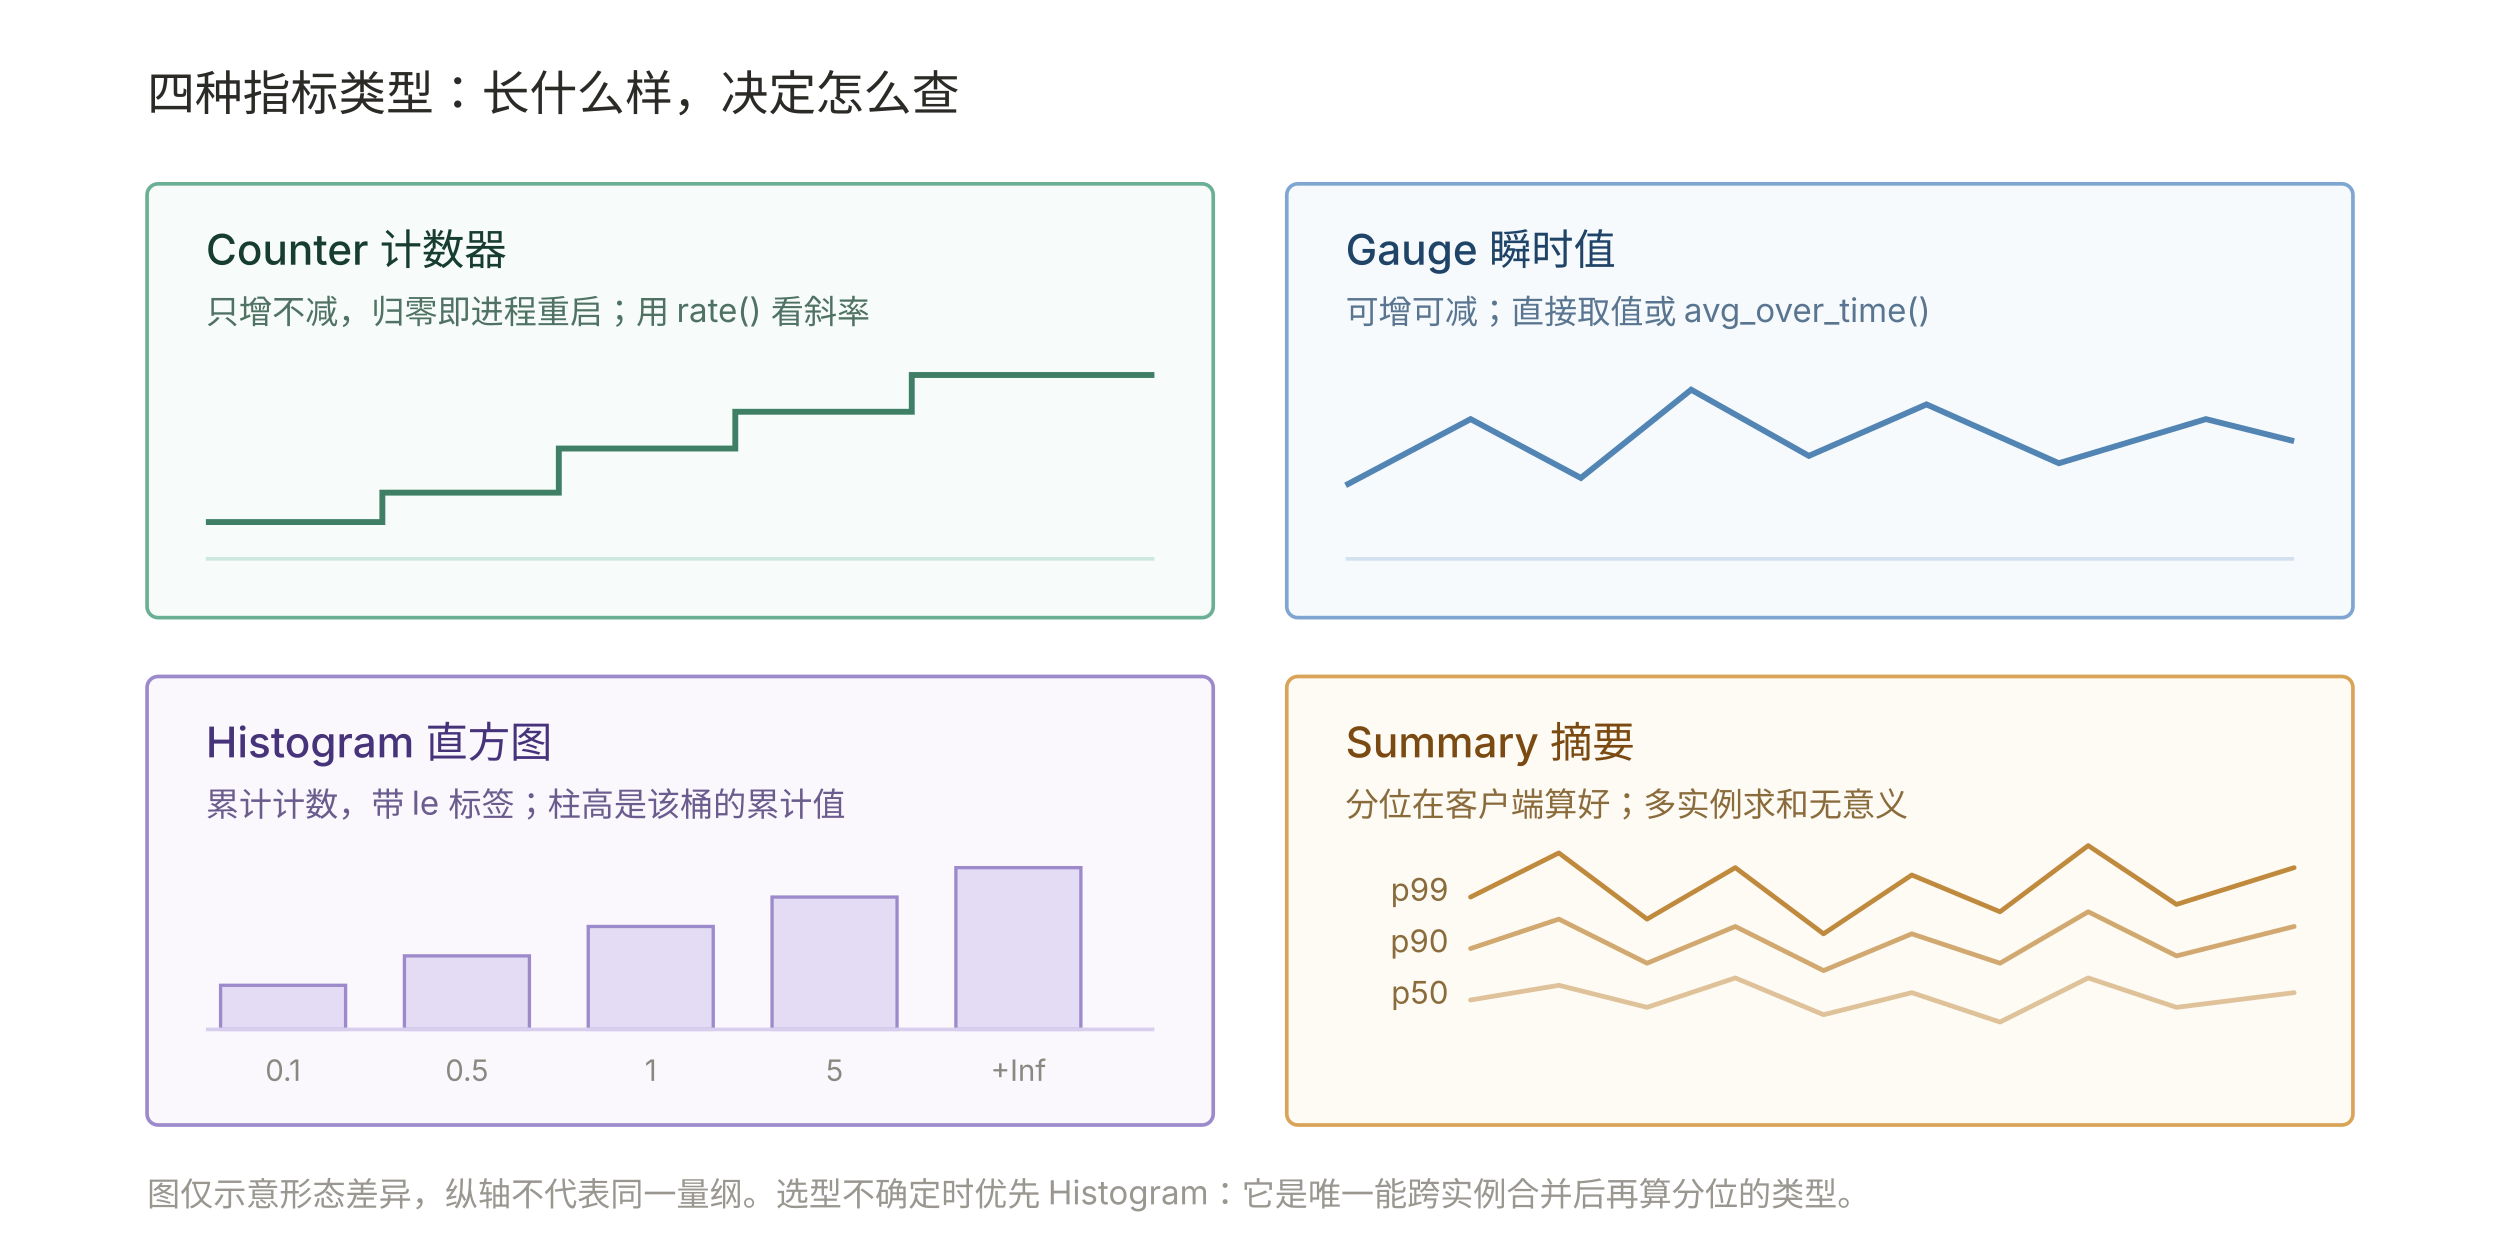
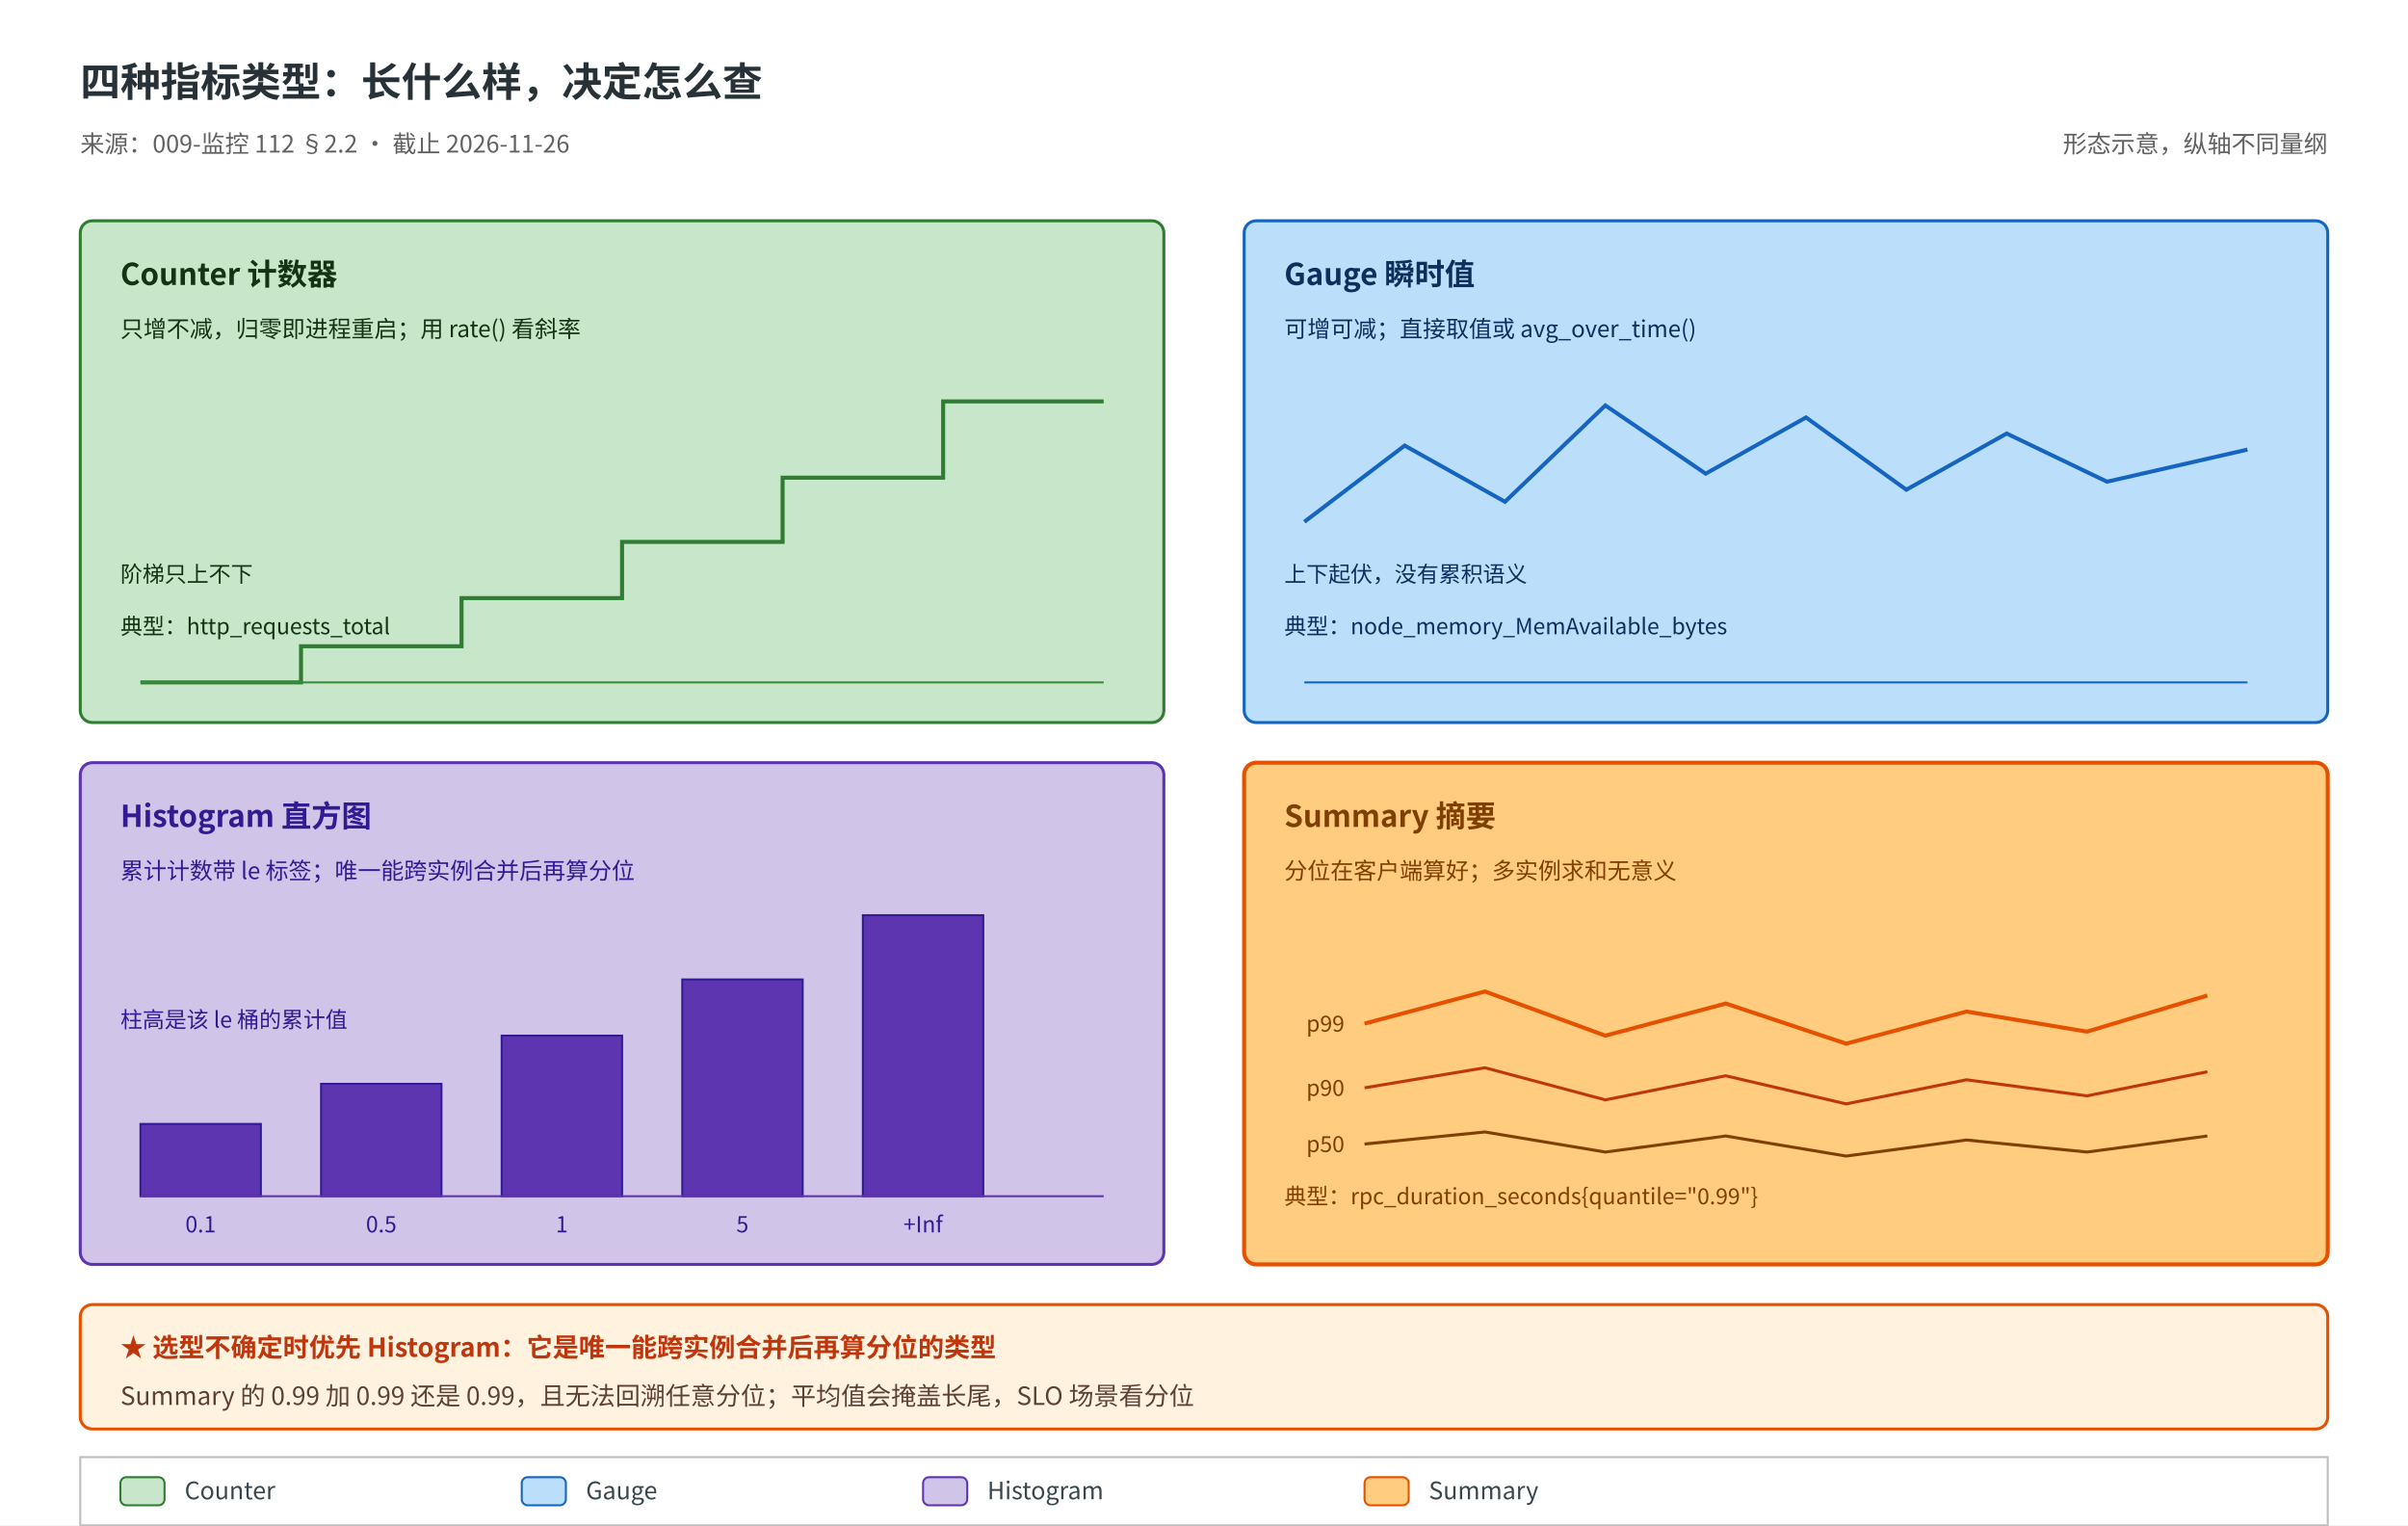
- <svg xmlns="http://www.w3.org/2000/svg" viewBox="0 0 1200 600.0" width="1200" height="600.0" font-family="-apple-system, 'Segoe UI', 'Microsoft YaHei', 'PingFang SC', sans-serif">
-   <g transform="scale(1.764706)">
-     <rect width="680" height="340" fill="#FFFFFF" />
-     <text x="40" y="30" font-size="13" font-weight="500" fill="#2B2A27">四种指标类型：长什么样，决定怎么查</text>
-     <rect x="40" y="50" width="290" height="118" rx="3" fill="#F7FCFA" stroke="#6BAF95" stroke-width="1" />
-     <text x="56" y="72" font-size="11.5" font-weight="500" fill="#173D30">Counter 计数器</text>
-     <text x="56" y="88" font-size="9" fill="#4F7264">只增不减，归零即进程重启；用 rate() 看斜率</text>
-     <path d="M56,142 L104,142 L104,134 L152,134 L152,122 L200,122 L200,112 L248,112 L248,102 L314,102" fill="none" stroke="#3F7F66" stroke-width="1.6" />
-     <line x1="56" y1="152" x2="314" y2="152" stroke="#CFE8DE" stroke-width="1" />
-     <rect x="350" y="50" width="290" height="118" rx="3" fill="#F6FAFD" stroke="#7FA6D0" stroke-width="1" />
-     <text x="366" y="72" font-size="11.5" font-weight="500" fill="#1F4468">Gauge 瞬时值</text>
-     <text x="366" y="88" font-size="9" fill="#5A7590">可增可减；直接取值或 avg_over_time()</text>
-     <path d="M366,132 L400,114 L430,130 L460,106 L492,124 L524,110 L560,126 L600,114 L624,120" fill="none" stroke="#5285B4" stroke-width="1.6" />
-     <line x1="366" y1="152" x2="624" y2="152" stroke="#D3E0F0" stroke-width="1" />
-     <rect x="40" y="184" width="290" height="122" rx="3" fill="#FAF8FD" stroke="#9C8ACB" stroke-width="1" />
-     <text x="56" y="206" font-size="11.5" font-weight="500" fill="#46337A">Histogram 直方图</text>
-     <text x="56" y="222" font-size="9" fill="#6B5C8E">累计计数，带 le 标签；柱高是该桶的累计值</text>
-     <g fill="#E4DBF4" stroke="#9C8ACB" stroke-width="0.9">
-       <rect x="60" y="268" width="34" height="12" />
-       <rect x="110" y="260" width="34" height="20" />
-       <rect x="160" y="252" width="34" height="28" />
-       <rect x="210" y="244" width="34" height="36" />
-       <rect x="260" y="236" width="34" height="44" />
-     </g>
-     <line x1="56" y1="280" x2="314" y2="280" stroke="#D8CEEE" stroke-width="1" />
-     <g font-size="8" fill="#8A8880" text-anchor="middle">
-       <text x="77" y="294">0.1</text>
-       <text x="127" y="294">0.5</text>
-       <text x="177" y="294">1</text>
-       <text x="227" y="294">5</text>
-       <text x="277" y="294">+Inf</text>
-     </g>
-     <rect x="350" y="184" width="290" height="122" rx="3" fill="#FEFBF4" stroke="#D9A458" stroke-width="1" />
-     <text x="366" y="206" font-size="11.5" font-weight="500" fill="#7A4A12">Summary 摘要</text>
-     <text x="366" y="222" font-size="9" fill="#8A6B3C">分位在客户端算好；多实例求和无意义</text>
-     <g stroke="#C08A3E" stroke-width="1.3" fill="none" stroke-linejoin="round" stroke-linecap="round">
-       <path d="M400,244 L424,232 L448,250 L472,236 L496,254 L520,238 L544,248 L568,230 L592,246 L624,236" />
-       <path d="M400,258 L424,250 L448,262 L472,252 L496,264 L520,254 L544,262 L568,248 L592,260 L624,252" stroke-opacity="0.72" />
-       <path d="M400,272 L424,268 L448,274 L472,266 L496,276 L520,270 L544,278 L568,266 L592,274 L624,270" stroke-opacity="0.5" />
-     </g>
-     <g font-size="8.5" fill="#8A6B3C" text-anchor="end">
-       <text x="394" y="245">p99</text>
-       <text x="394" y="259">p90</text>
-       <text x="394" y="273">p50</text>
-     </g>
-     <text x="40" y="328" font-size="9" fill="#9A9791">图仅示意形态差异，纵轴不代表同一量纲。选型不确定时优先 Histogram：它是唯一能跨实例合并后再算分位的类型。</text>
+ <svg xmlns="http://www.w3.org/2000/svg" viewBox="0 0 1200 760" font-family="'Microsoft YaHei','PingFang SC','Noto Sans CJK SC',sans-serif">
+   <rect x="0" y="0" width="1200" height="760" fill="#ffffff" />
+   <text x="40" y="48" font-size="20" font-weight="bold" fill="#263238">四种指标类型：长什么样，决定怎么查</text>
+   <text x="40" y="76" font-size="12" fill="#616161">来源：009-监控 112 §2.2 · 截止 2026-11-26</text>
+   <text x="1160" y="76" font-size="12" fill="#616161" text-anchor="end">形态示意，纵轴不同量纲</text>
+   <rect x="40" y="110" width="540" height="250" rx="6" fill="#c8e6c9" stroke="#2e7d32" stroke-width="1.5" />
+   <text x="60" y="142" font-size="15" font-weight="bold" fill="#123314">Counter 计数器</text>
+   <text x="60" y="168" font-size="11.5" fill="#123314">只增不减，归零即进程重启；用 rate() 看斜率</text>
+   <path d="M 70 340 L 150 340 L 150 322 L 230 322 L 230 298 L 310 298 L 310 270 L 390 270 L 390 238 L 470 238 L 470 200 L 550 200" fill="none" stroke="#2e7d32" stroke-width="2" />
+   <line x1="70" y1="340" x2="550" y2="340" stroke="#388e3c" stroke-width="1" />
+   <text x="60" y="290" font-size="11" fill="#123314">阶梯只上不下</text>
+   <text x="60" y="316" font-size="11" fill="#123314">典型：http_requests_total</text>
+   <rect x="620" y="110" width="540" height="250" rx="6" fill="#bbdefb" stroke="#1565c0" stroke-width="1.5" />
+   <text x="640" y="142" font-size="15" font-weight="bold" fill="#0d2f5c">Gauge 瞬时值</text>
+   <text x="640" y="168" font-size="11.5" fill="#0d2f5c">可增可减；直接取值或 avg_over_time()</text>
+   <path d="M 650 260 L 700 222 L 750 250 L 800 202 L 850 236 L 900 208 L 950 244 L 1000 216 L 1050 240 L 1120 224" fill="none" stroke="#1565c0" stroke-width="2" />
+   <line x1="650" y1="340" x2="1120" y2="340" stroke="#1565c0" stroke-width="1" />
+   <text x="640" y="290" font-size="11" fill="#0d2f5c">上下起伏，没有累积语义</text>
+   <text x="640" y="316" font-size="11" fill="#0d2f5c">典型：node_memory_MemAvailable_bytes</text>
+   <rect x="40" y="380" width="540" height="250" rx="6" fill="#d1c4e9" stroke="#5e35b1" stroke-width="1.5" />
+   <text x="60" y="412" font-size="15" font-weight="bold" fill="#311b92">Histogram 直方图</text>
+   <text x="60" y="438" font-size="11.5" fill="#311b92">累计计数带 le 标签；唯一能跨实例合并后再算分位</text>
+   <g fill="#5e35b1" stroke="#311b92" stroke-width="1">
+     <rect x="70" y="560" width="60" height="36" />
+     <rect x="160" y="540" width="60" height="56" />
+     <rect x="250" y="516" width="60" height="80" />
+     <rect x="340" y="488" width="60" height="108" />
+     <rect x="430" y="456" width="60" height="140" />
  </g>
+   <line x1="70" y1="596" x2="550" y2="596" stroke="#5e35b1" stroke-width="1" />
+   <g font-size="11" fill="#311b92" text-anchor="middle">
+     <text x="100" y="614">0.1</text>
+     <text x="190" y="614">0.5</text>
+     <text x="280" y="614">1</text>
+     <text x="370" y="614">5</text>
+     <text x="460" y="614">+Inf</text>
+   </g>
+   <text x="60" y="512" font-size="11" fill="#311b92">柱高是该 le 桶的累计值</text>
+   <rect x="620" y="380" width="540" height="250" rx="6" fill="#ffcc80" stroke="#e65100" stroke-width="2" />
+   <text x="640" y="412" font-size="15" font-weight="bold" fill="#7f3f00">Summary 摘要</text>
+   <text x="640" y="438" font-size="11.5" fill="#7f3f00">分位在客户端算好；多实例求和无意义</text>
+   <path d="M 680 510 L 740 494 L 800 516 L 860 500 L 920 520 L 980 504 L 1040 514 L 1100 496" fill="none" stroke="#e65100" stroke-width="2" />
+   <path d="M 680 542 L 740 532 L 800 548 L 860 536 L 920 550 L 980 538 L 1040 546 L 1100 534" fill="none" stroke="#bf360c" stroke-width="1.5" />
+   <path d="M 680 570 L 740 564 L 800 574 L 860 566 L 920 576 L 980 568 L 1040 574 L 1100 566" fill="none" stroke="#7f3f00" stroke-width="1.5" />
+   <g font-size="11" fill="#7f3f00" text-anchor="end">
+     <text x="670" y="514">p99</text>
+     <text x="670" y="546">p90</text>
+     <text x="670" y="574">p50</text>
+   </g>
+   <text x="640" y="600" font-size="11" fill="#7f3f00">典型：rpc_duration_seconds{quantile="0.99"}</text>
+   <rect x="40" y="650" width="1120" height="62" rx="6" fill="#fff3e0" stroke="#e65100" stroke-width="1.5" />
+   <text x="60" y="676" font-size="13" font-weight="bold" fill="#bf360c">★ 选型不确定时优先 Histogram：它是唯一能跨实例合并后再算分位的类型</text>
+   <text x="60" y="700" font-size="12.5" fill="#5d4037">Summary 的 0.99 加 0.99 还是 0.99，且无法回溯任意分位；平均值会掩盖长尾，SLO 场景看分位</text>
+   <rect x="40" y="726" width="1120" height="34" fill="#ffffff" stroke="#bdbdbd" stroke-width="1" />
+   <rect x="60" y="736" width="22" height="14" rx="3" fill="#c8e6c9" stroke="#2e7d32" stroke-width="1" />
+   <text x="92" y="747" font-size="12" fill="#37474f">Counter</text>
+   <rect x="260" y="736" width="22" height="14" rx="3" fill="#bbdefb" stroke="#1565c0" stroke-width="1" />
+   <text x="292" y="747" font-size="12" fill="#37474f">Gauge</text>
+   <rect x="460" y="736" width="22" height="14" rx="3" fill="#d1c4e9" stroke="#5e35b1" stroke-width="1" />
+   <text x="492" y="747" font-size="12" fill="#37474f">Histogram</text>
+   <rect x="680" y="736" width="22" height="14" rx="3" fill="#ffcc80" stroke="#e65100" stroke-width="1" />
+   <text x="712" y="747" font-size="12" fill="#37474f">Summary</text>
</svg>
